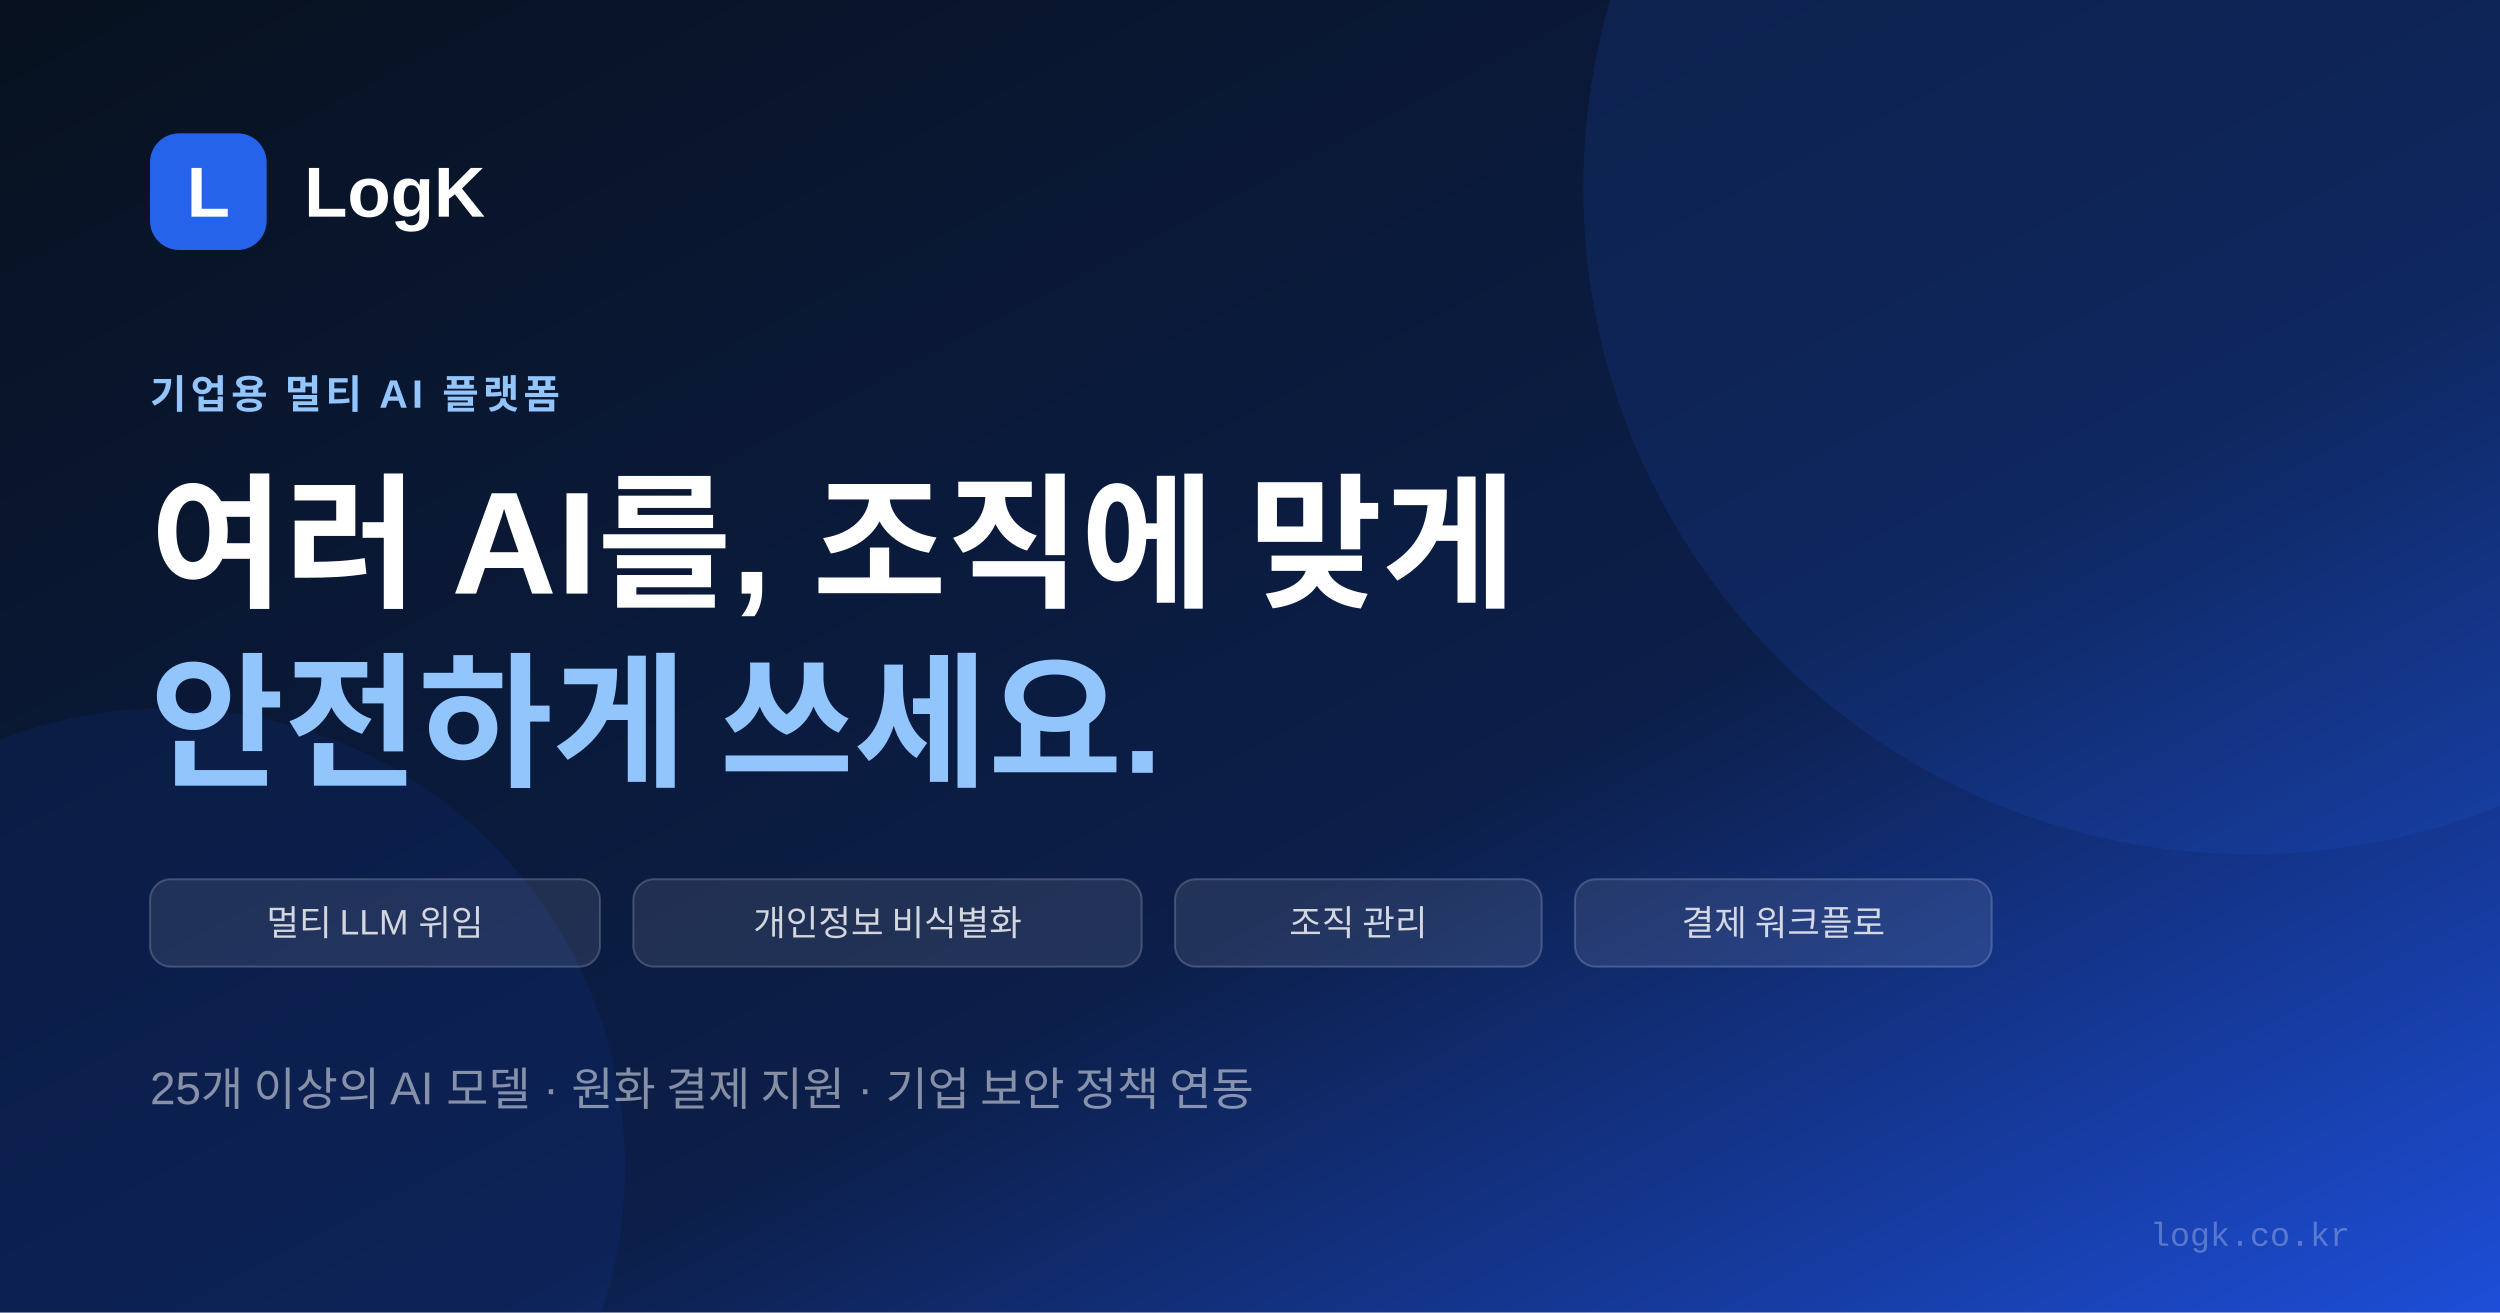
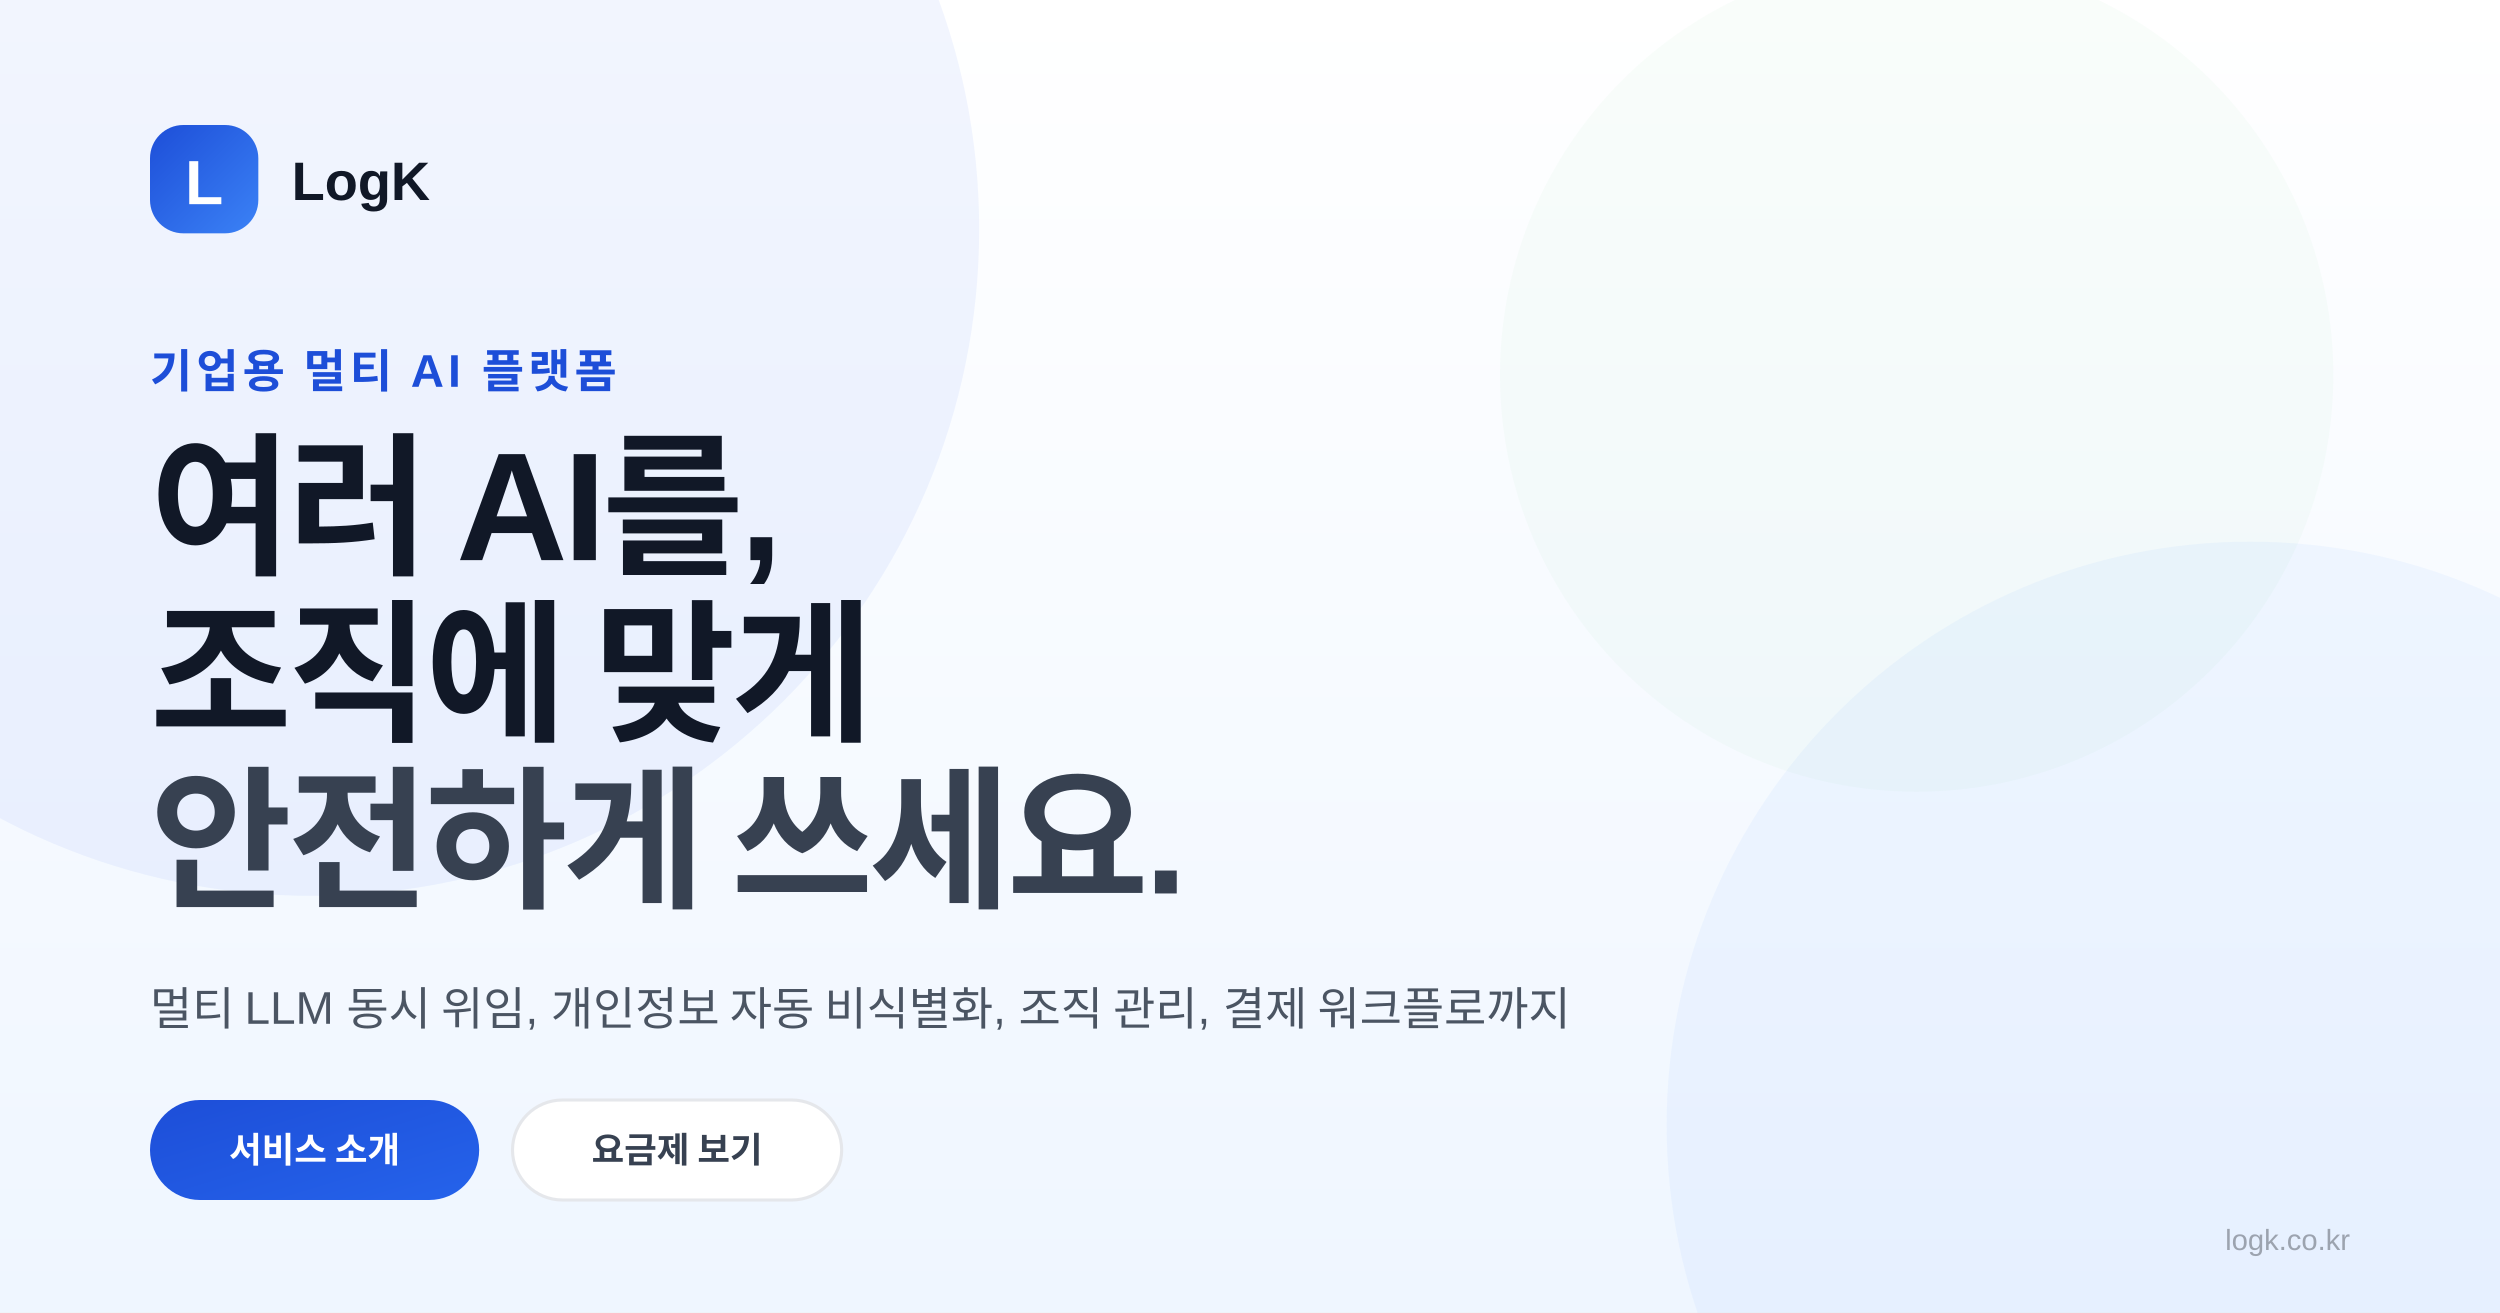
<svg xmlns="http://www.w3.org/2000/svg" viewBox="0 0 1200 630" width="1200" height="630">
  <defs>
-     <linearGradient id="bg" x1="0" y1="0" x2="1" y2="1" gradientUnits="objectBoundingBox">
-       <stop offset="0%" stop-color="#07111F" />
-       <stop offset="60%" stop-color="#0C1F4A" />
-       <stop offset="100%" stop-color="#1D4ED8" />
+     <linearGradient id="bg" x1="0" y1="0" x2="0" y2="1">
+       <stop offset="0%" stop-color="#FFFFFF" />
+       <stop offset="100%" stop-color="#EFF6FF" />
+     </linearGradient>
+     <linearGradient id="brand-mark" x1="0" y1="0" x2="1" y2="1">
+       <stop offset="0%" stop-color="#1D4ED8" />
+       <stop offset="100%" stop-color="#3B82F6" />
+     </linearGradient>
+     <linearGradient id="cta" x1="0" y1="0" x2="1" y2="1">
+       <stop offset="0%" stop-color="#1D4ED8" />
+       <stop offset="100%" stop-color="#2563EB" />
    </linearGradient>
  </defs>
  <rect width="1200" height="630" fill="url(#bg)" />
-   <circle cx="1080" cy="90" r="320" fill="#2563EB" fill-opacity="0.13" />
-   <circle cx="80" cy="560" r="220" fill="#1D4ED8" fill-opacity="0.10" />
-   <rect x="72" y="64" width="56" height="56" rx="14" fill="#2563EB" />
-   <text x="100" y="104" text-anchor="middle" font-family="system-ui,-apple-system,Arial,sans-serif" font-size="34" font-weight="800" fill="white">L</text>
-   <text x="146" y="104" font-family="system-ui,-apple-system,Arial,sans-serif" font-size="34" font-weight="700" fill="white">LogK</text>
-   <text x="72" y="196" font-family="system-ui,-apple-system,Arial,sans-serif" font-size="19" font-weight="600" fill="#93C5FD" letter-spacing="2">
-     기업용 멀티 AI 플랫폼
-   </text>
-   <text x="72" y="286" font-family="'Malgun Gothic','Apple SD Gothic Neo','Noto Sans KR',system-ui,Arial,sans-serif" font-size="70" font-weight="800" fill="white">여러 AI를, 조직에 맞게</text>
-   <text x="72" y="372" font-family="'Malgun Gothic','Apple SD Gothic Neo','Noto Sans KR',system-ui,Arial,sans-serif" font-size="70" font-weight="800" fill="#93C5FD">안전하게 쓰세요.</text>
-   <rect x="72" y="422" width="216" height="42" rx="10" fill="rgba(255,255,255,0.09)" stroke="rgba(255,255,255,0.18)" stroke-width="1" />
-   <text x="180" y="449" text-anchor="middle" font-family="'Malgun Gothic','Apple SD Gothic Neo',system-ui,Arial,sans-serif" font-size="17" fill="rgba(255,255,255,0.80)">멀티 LLM 위임</text>
-   <rect x="304" y="422" width="244" height="42" rx="10" fill="rgba(255,255,255,0.09)" stroke="rgba(255,255,255,0.18)" stroke-width="1" />
-   <text x="426" y="449" text-anchor="middle" font-family="'Malgun Gothic','Apple SD Gothic Neo',system-ui,Arial,sans-serif" font-size="17" fill="rgba(255,255,255,0.80)">개인정보 비식별화</text>
-   <rect x="564" y="422" width="176" height="42" rx="10" fill="rgba(255,255,255,0.09)" stroke="rgba(255,255,255,0.18)" stroke-width="1" />
-   <text x="652" y="449" text-anchor="middle" font-family="'Malgun Gothic','Apple SD Gothic Neo',system-ui,Arial,sans-serif" font-size="17" fill="rgba(255,255,255,0.80)">조직 관리</text>
-   <rect x="756" y="422" width="200" height="42" rx="10" fill="rgba(255,255,255,0.09)" stroke="rgba(255,255,255,0.18)" stroke-width="1" />
-   <text x="856" y="449" text-anchor="middle" font-family="'Malgun Gothic','Apple SD Gothic Neo',system-ui,Arial,sans-serif" font-size="17" fill="rgba(255,255,255,0.80)">결제 워크플로</text>
-   <text x="72" y="530" font-family="'Malgun Gothic','Apple SD Gothic Neo',system-ui,Arial,sans-serif" font-size="22" fill="rgba(255,255,255,0.50)">
-     25개 이상의 AI 모델 · 원화 결제 지원 · 기업 보안 정책 연동
-   </text>
-   <text x="1128" y="598" text-anchor="end" font-family="'Courier New',Consolas,monospace" font-size="16" fill="rgba(255,255,255,0.28)">logk.co.kr</text>
+   <circle cx="150" cy="110" r="320" fill="#2563EB" fill-opacity="0.06" />
+   <circle cx="1080" cy="540" r="280" fill="#3B82F6" fill-opacity="0.05" />
+   <circle cx="920" cy="180" r="200" fill="#22C55E" fill-opacity="0.03" />
+   <rect x="72" y="60" width="52" height="52" rx="16" fill="url(#brand-mark)" />
+   <text x="98" y="98" text-anchor="middle" font-family="Pretendard,system-ui,-apple-system,'Apple SD Gothic Neo','Malgun Gothic','Noto Sans KR',Arial,sans-serif" font-size="30" font-weight="800" fill="white">L</text>
+   <text x="140" y="96" font-family="Pretendard,system-ui,-apple-system,'Apple SD Gothic Neo','Malgun Gothic','Noto Sans KR',Arial,sans-serif" font-size="26" font-weight="700" fill="#111827">LogK</text>
+   <text x="72" y="186" font-family="Pretendard,system-ui,-apple-system,'Apple SD Gothic Neo','Malgun Gothic','Noto Sans KR',Arial,sans-serif" font-size="22" font-weight="600" fill="#1D4ED8" letter-spacing="2">기업용 멀티 AI 플랫폼</text>
+   <text x="72" y="270" font-family="Pretendard,system-ui,-apple-system,'Apple SD Gothic Neo','Malgun Gothic','Noto Sans KR',Arial,sans-serif" font-size="74" font-weight="800" fill="#111827" letter-spacing="-2">여러 AI를,</text>
+   <text x="72" y="350" font-family="Pretendard,system-ui,-apple-system,'Apple SD Gothic Neo','Malgun Gothic','Noto Sans KR',Arial,sans-serif" font-size="74" font-weight="800" fill="#111827" letter-spacing="-2">조직에 맞게</text>
+   <text x="72" y="430" font-family="Pretendard,system-ui,-apple-system,'Apple SD Gothic Neo','Malgun Gothic','Noto Sans KR',Arial,sans-serif" font-size="74" font-weight="800" fill="#374151" letter-spacing="-2">안전하게 쓰세요.</text>
+   <text x="72" y="492" font-family="Pretendard,system-ui,-apple-system,'Apple SD Gothic Neo','Malgun Gothic','Noto Sans KR',Arial,sans-serif" font-size="22" fill="#4B5563">멀티 LLM 동시 위임, 개인정보 자동 비식별화, 조직 관리, 결제 워크플로까지</text>
+   <rect x="72" y="528" width="158" height="48" rx="24" fill="url(#cta)" />
+   <text x="151" y="558" text-anchor="middle" font-family="Pretendard,system-ui,-apple-system,'Apple SD Gothic Neo','Malgun Gothic','Noto Sans KR',Arial,sans-serif" font-size="17" font-weight="600" fill="white">서비스 소개</text>
+   <rect x="246" y="528" width="158" height="48" rx="24" fill="#FFFFFF" stroke="#E5E7EB" stroke-width="1.5" />
+   <text x="325" y="558" text-anchor="middle" font-family="Pretendard,system-ui,-apple-system,'Apple SD Gothic Neo','Malgun Gothic','Noto Sans KR',Arial,sans-serif" font-size="17" font-weight="600" fill="#374151">요금제 보기</text>
+   <text x="1128" y="600" text-anchor="end" font-family="Pretendard,system-ui,-apple-system,Arial,sans-serif" font-size="14" fill="#9CA3AF">logk.co.kr</text>
</svg>
